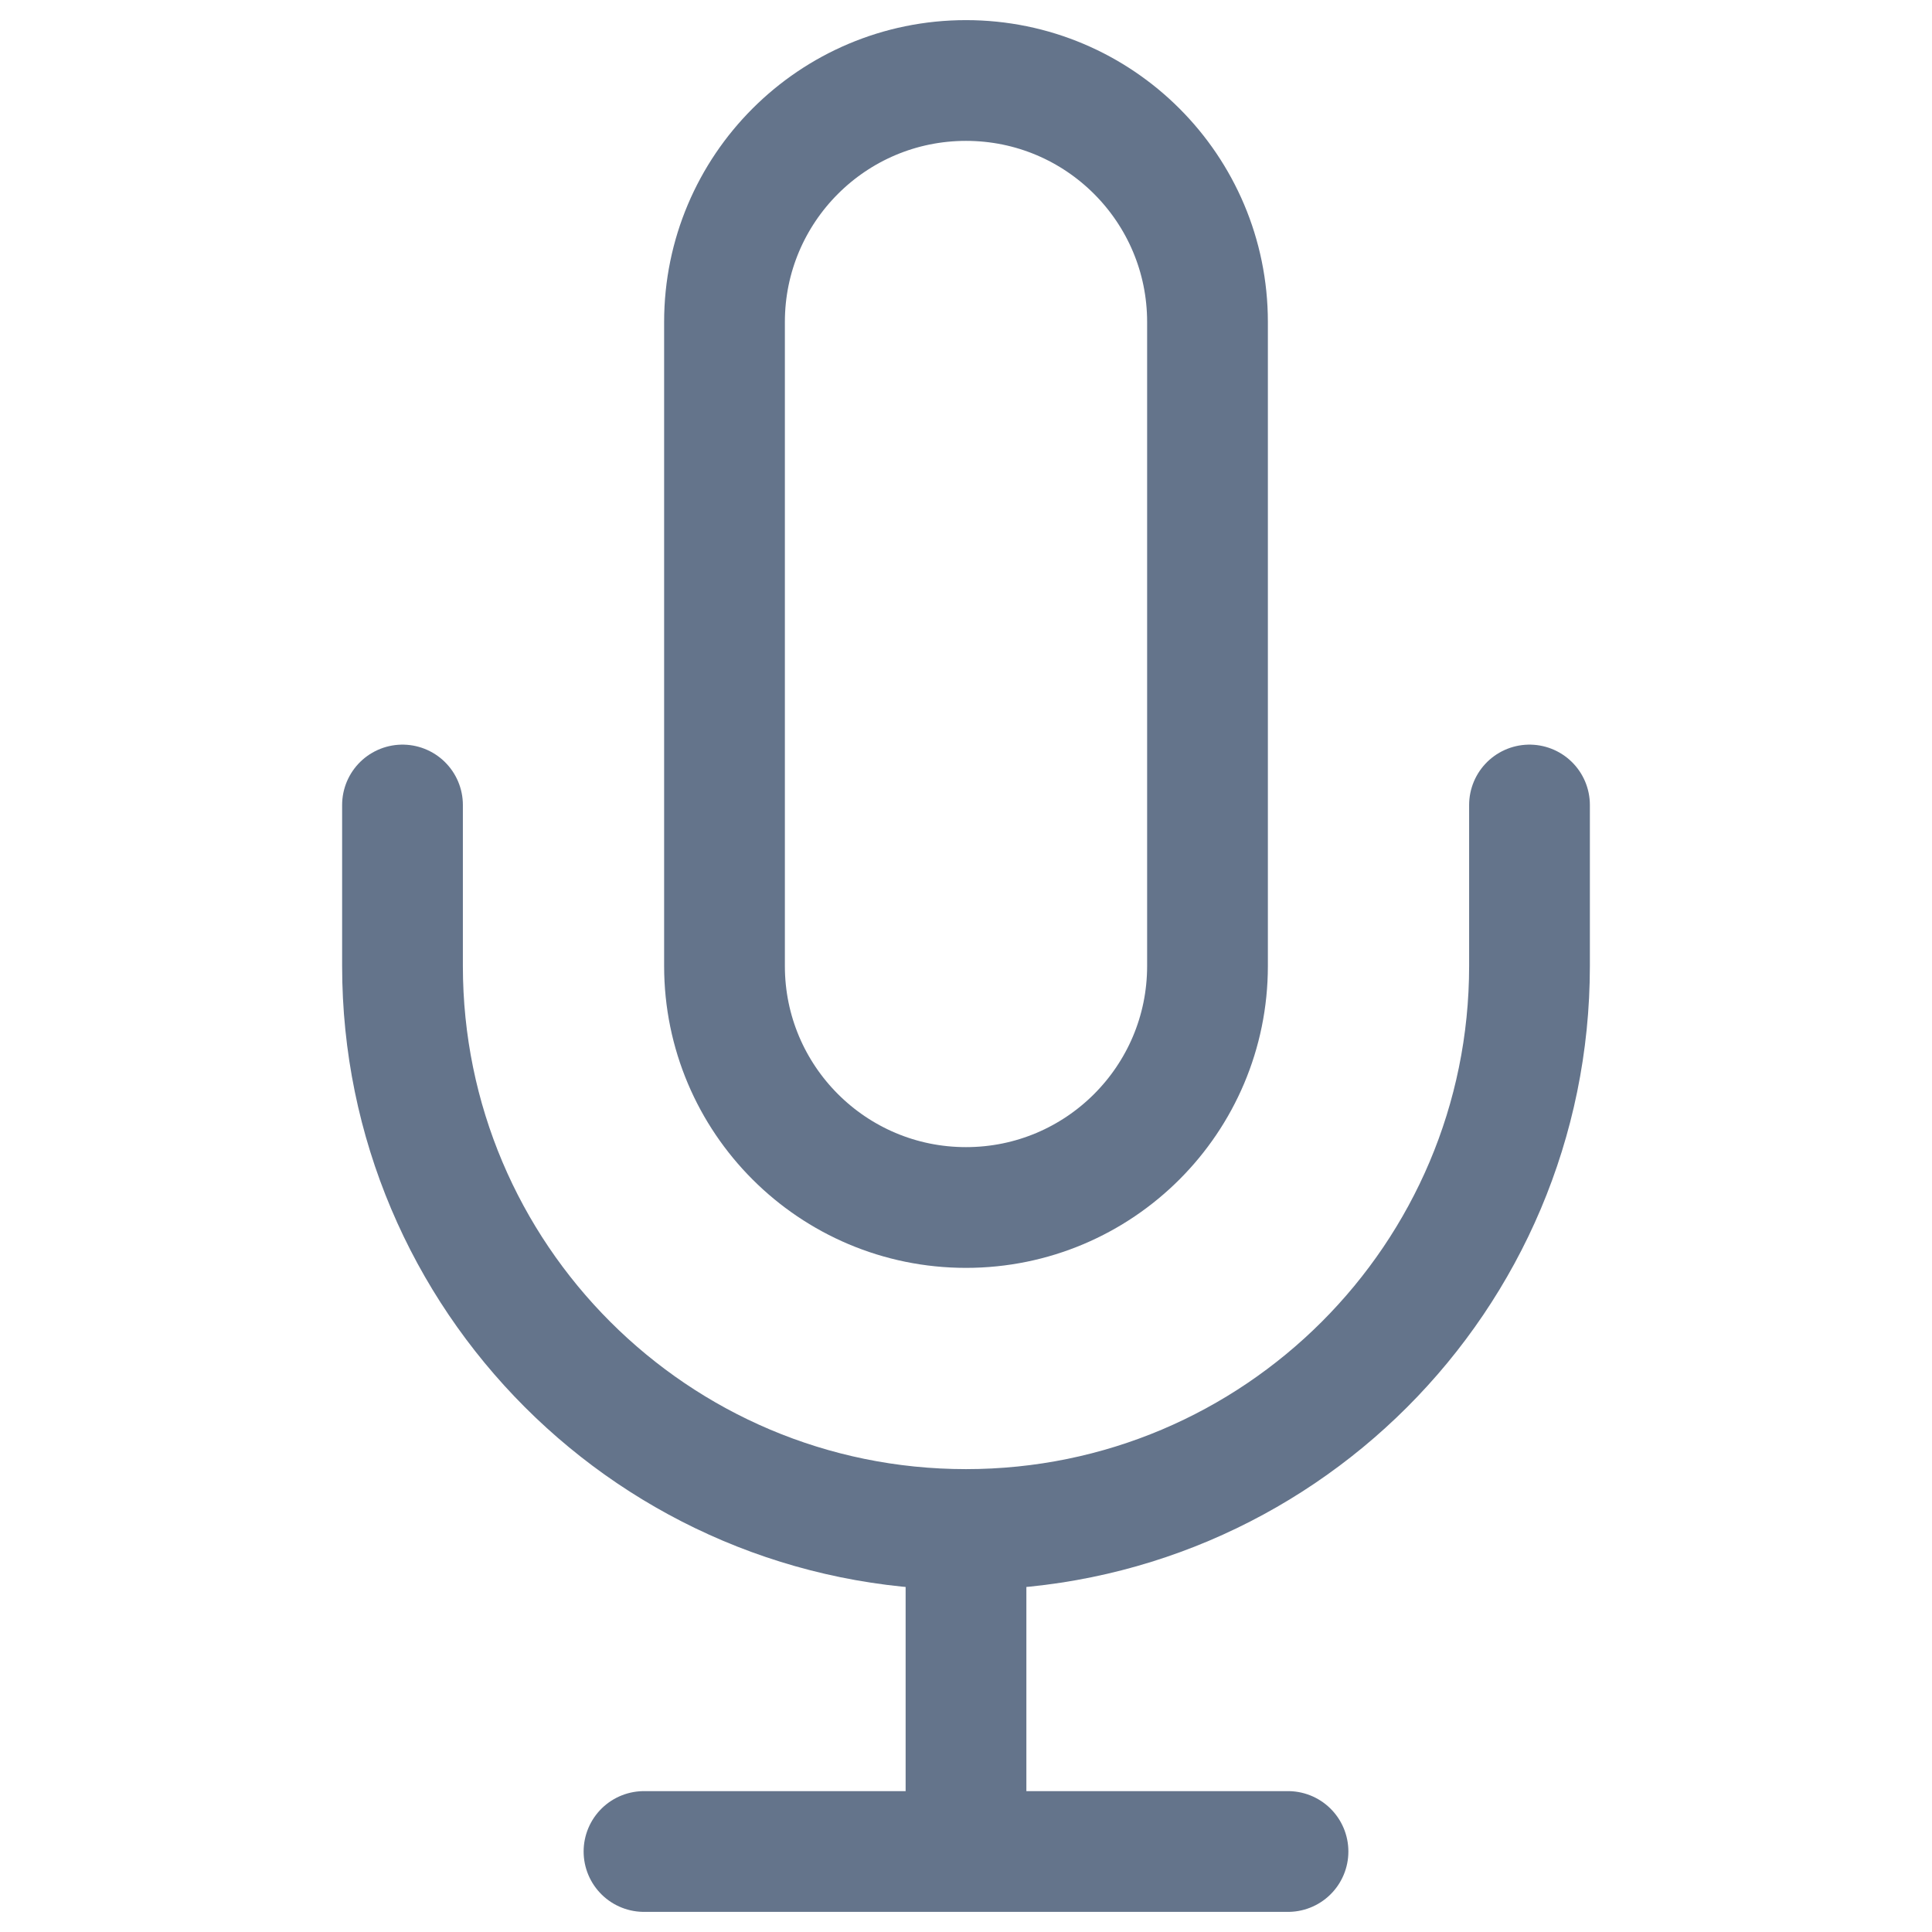
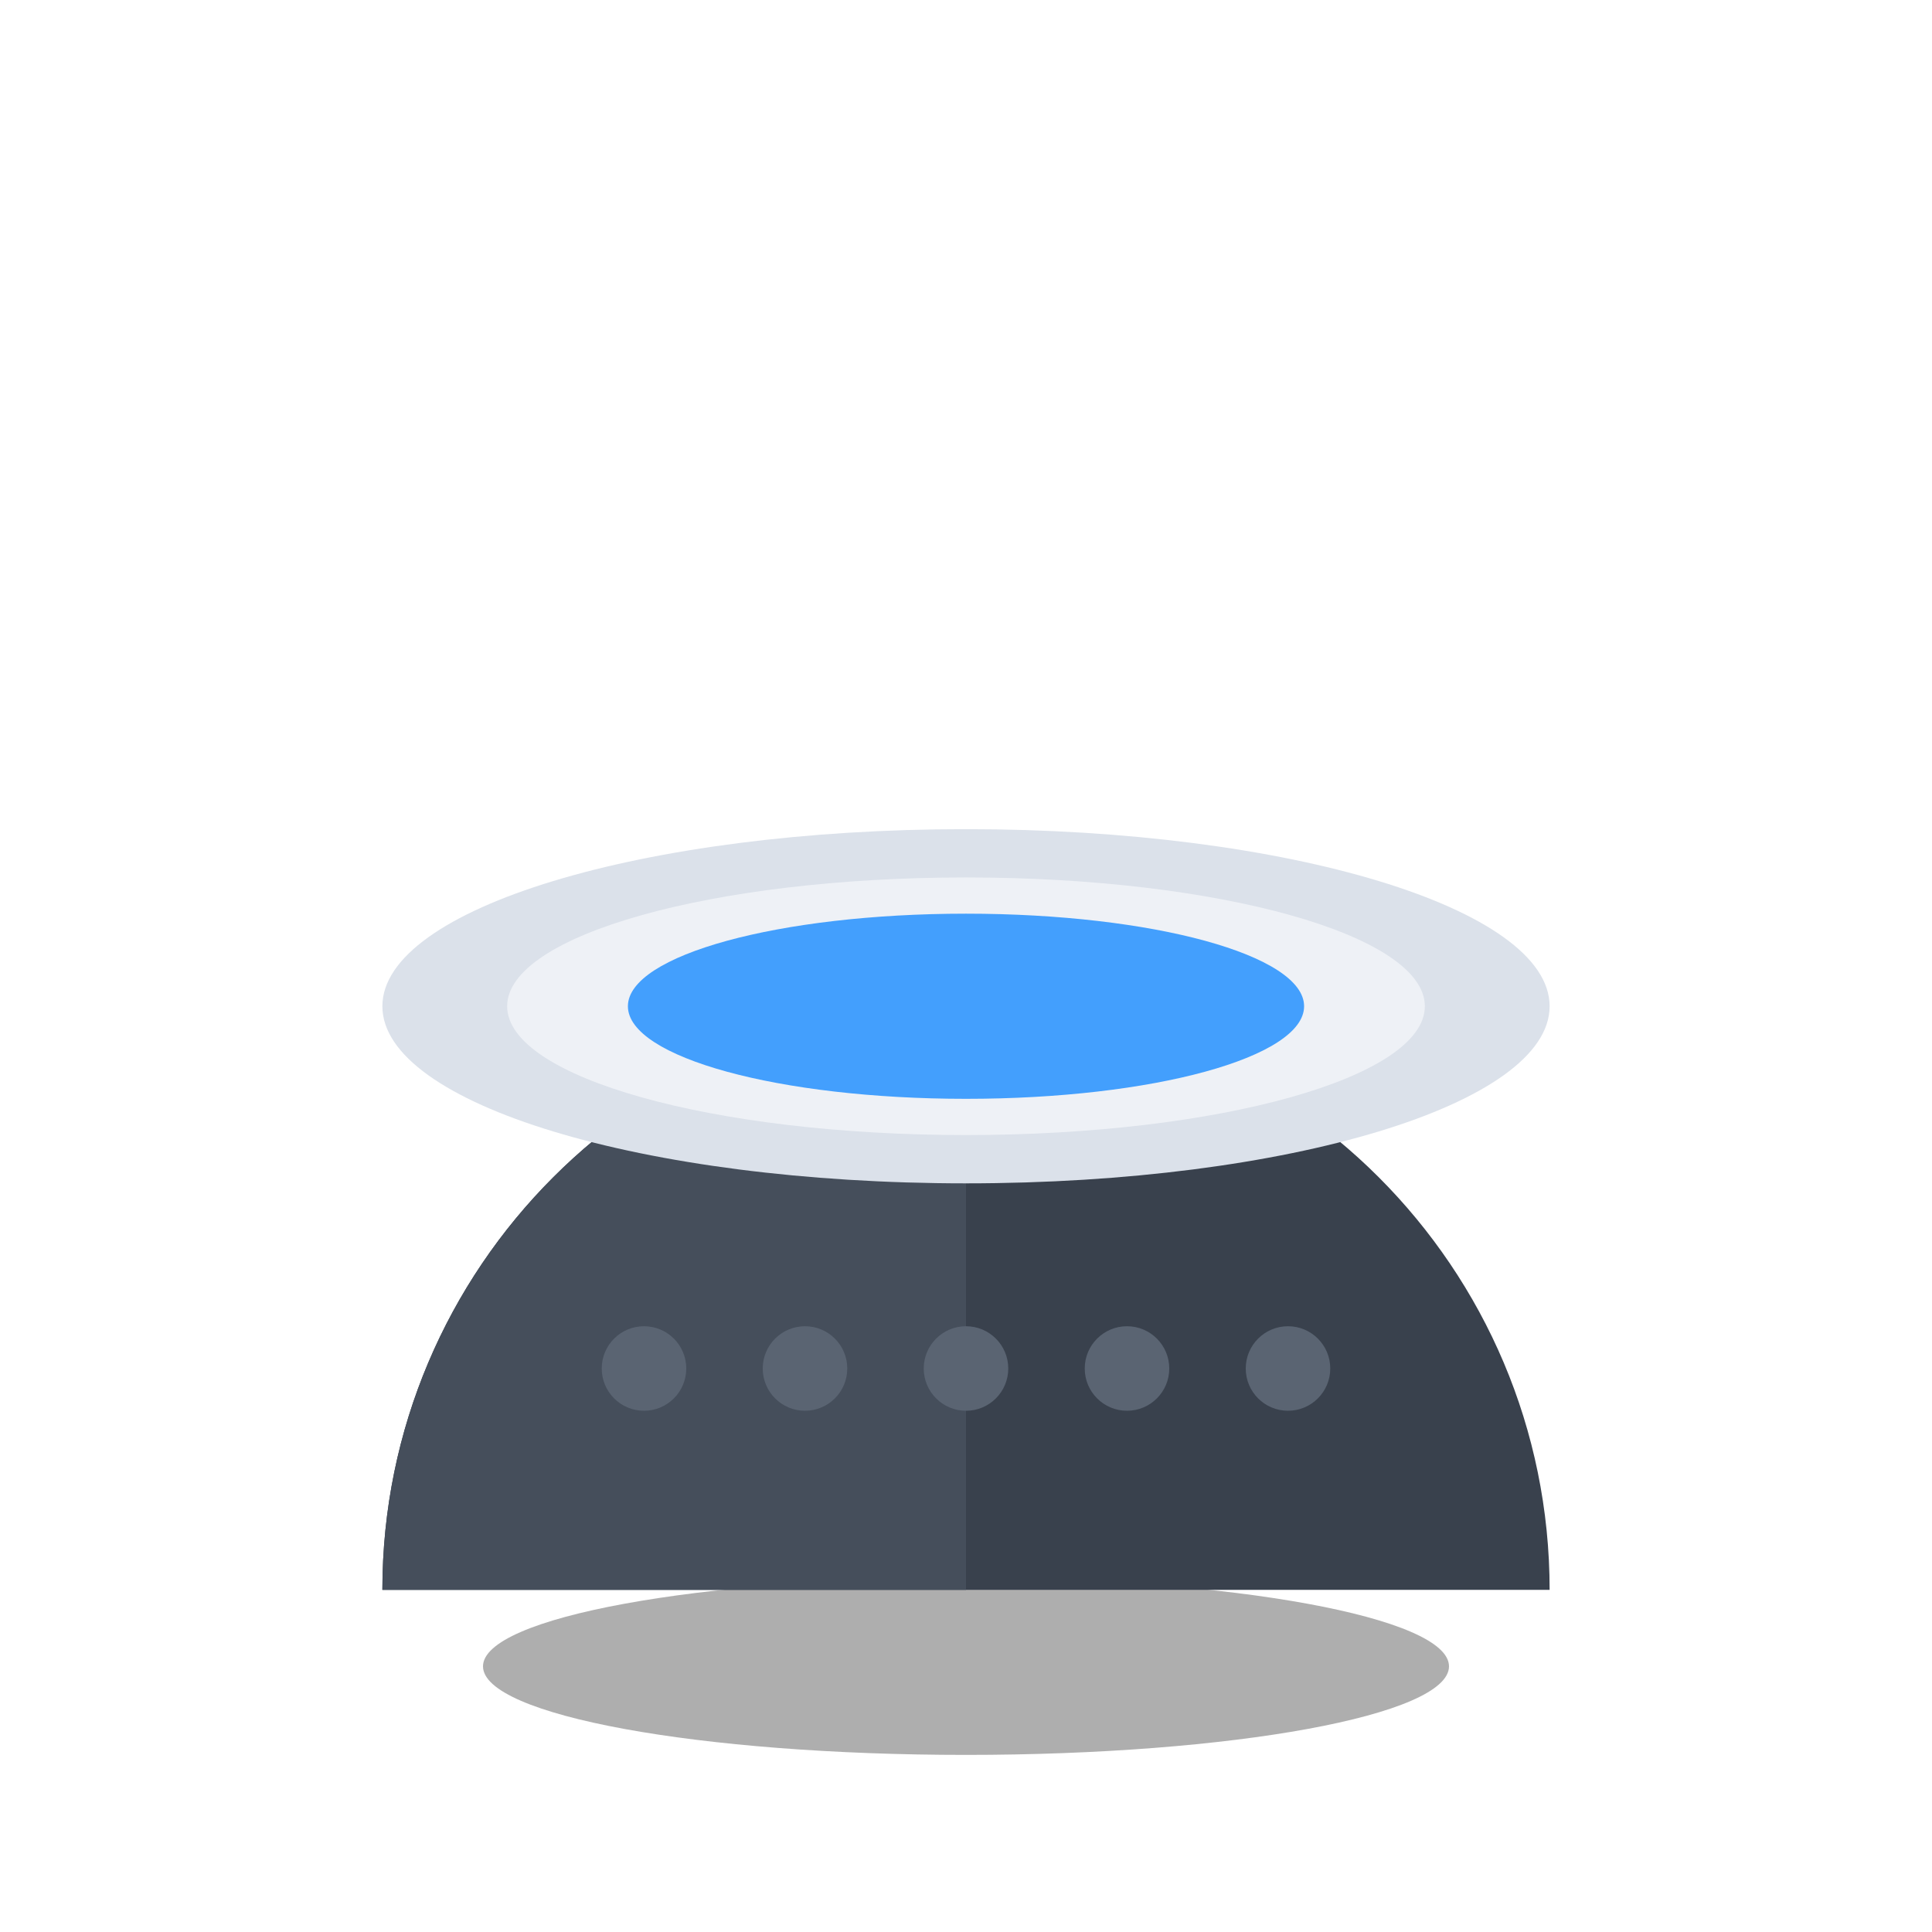
- <svg xmlns="http://www.w3.org/2000/svg" viewBox="0 0 24 24" fill="none" stroke="#64748b" stroke-width="1.5" stroke-linecap="round" stroke-linejoin="round">
-   <path d="M12 1a3 3 0 0 0-3 3v8a3 3 0 0 0 6 0V4a3 3 0 0 0-3-3z" />
-   <path d="M19 10v2a7 7 0 0 1-14 0v-2M12 19v4M8 23h8" />
+ <svg xmlns="http://www.w3.org/2000/svg" viewBox="0 0 48 48">
+   <g stroke="none">
+     <ellipse cx="24" cy="41.4" rx="12" ry="2.2" fill="#000" opacity=".32" />
+     <path d="M9.5 39.5a14.5 14.5 0 0 1 29 0z" fill="#39414d" />
+     <path d="M9.5 39.5a14.5 14.5 0 0 1 14.5-14.5v14.5z" fill="#454e5b" />
+     <ellipse cx="24" cy="25" rx="14.5" ry="4.4" fill="#dbe1ea" />
+     <ellipse cx="24" cy="25" rx="11.4" ry="3.2" fill="#eef1f6" />
+     <ellipse cx="24" cy="25" rx="8.4" ry="2.3" fill="#0a84ff" opacity=".75" />
+     <circle cx="16" cy="34" r="1.05" fill="#5a6472" />
+     <circle cx="20" cy="34" r="1.05" fill="#5a6472" />
+     <circle cx="24" cy="34" r="1.05" fill="#5a6472" />
+     <circle cx="28" cy="34" r="1.05" fill="#5a6472" />
+     <circle cx="32" cy="34" r="1.05" fill="#5a6472" />
+   </g>
</svg>
